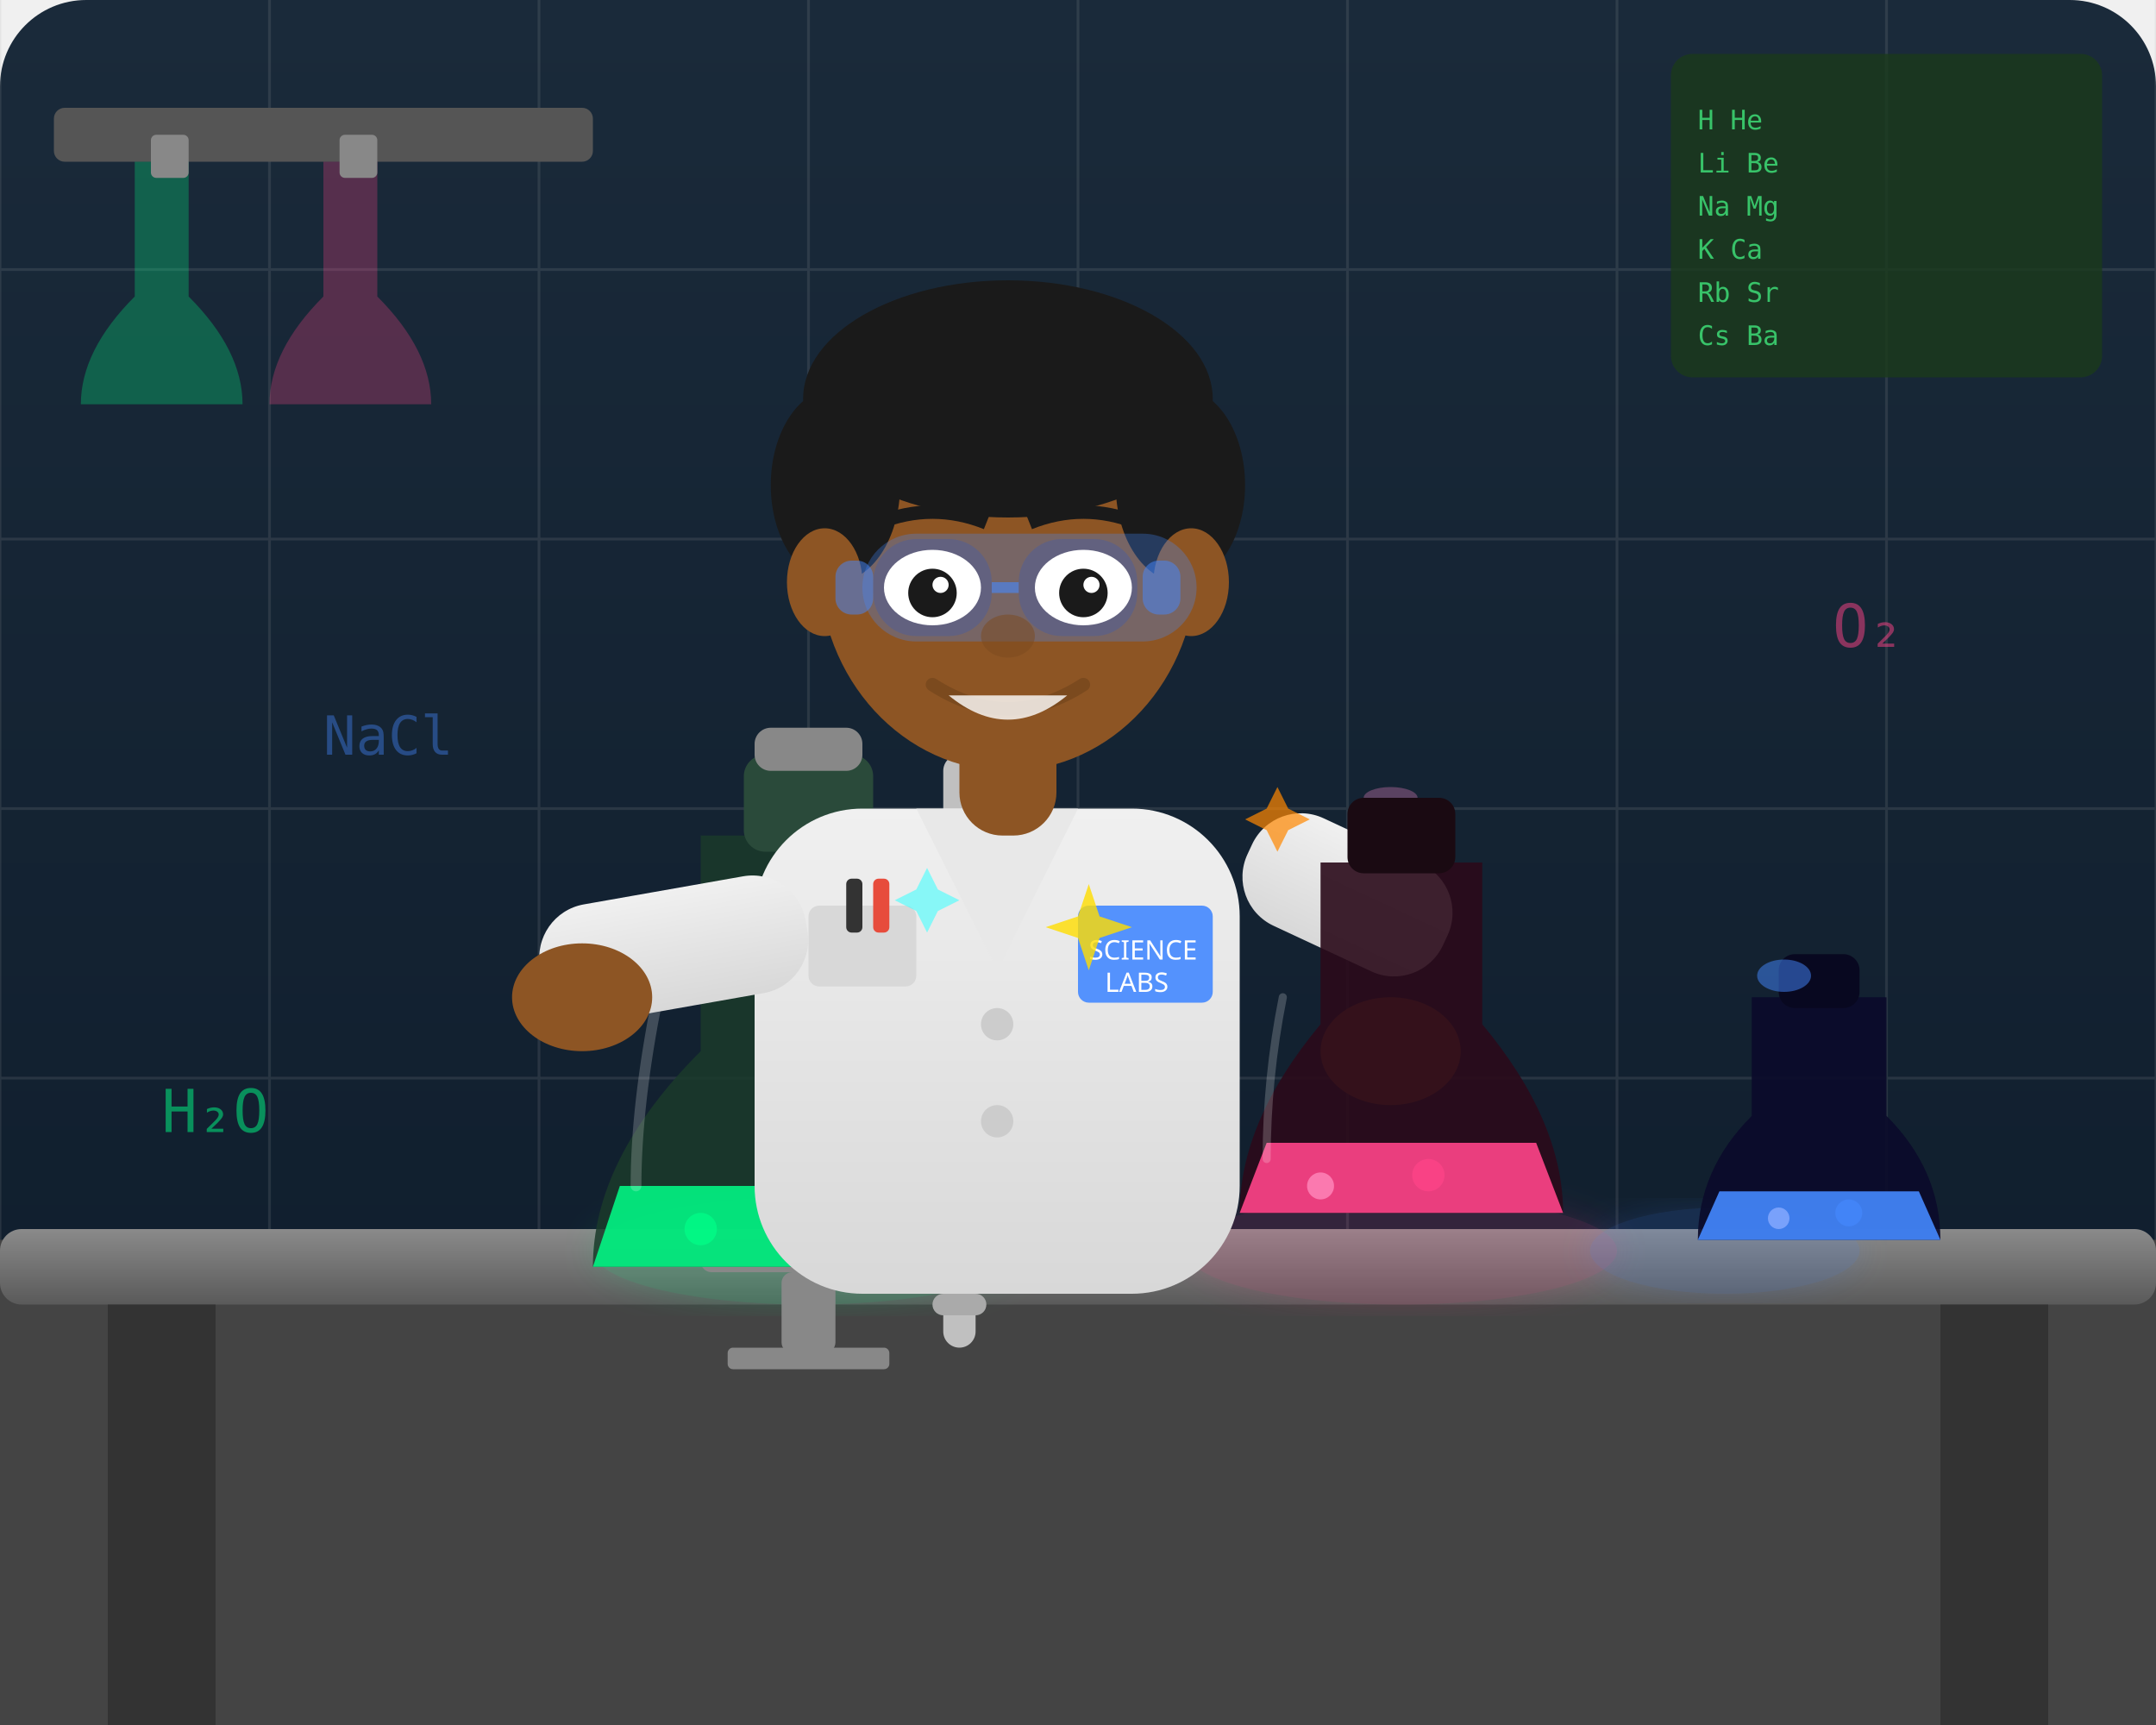
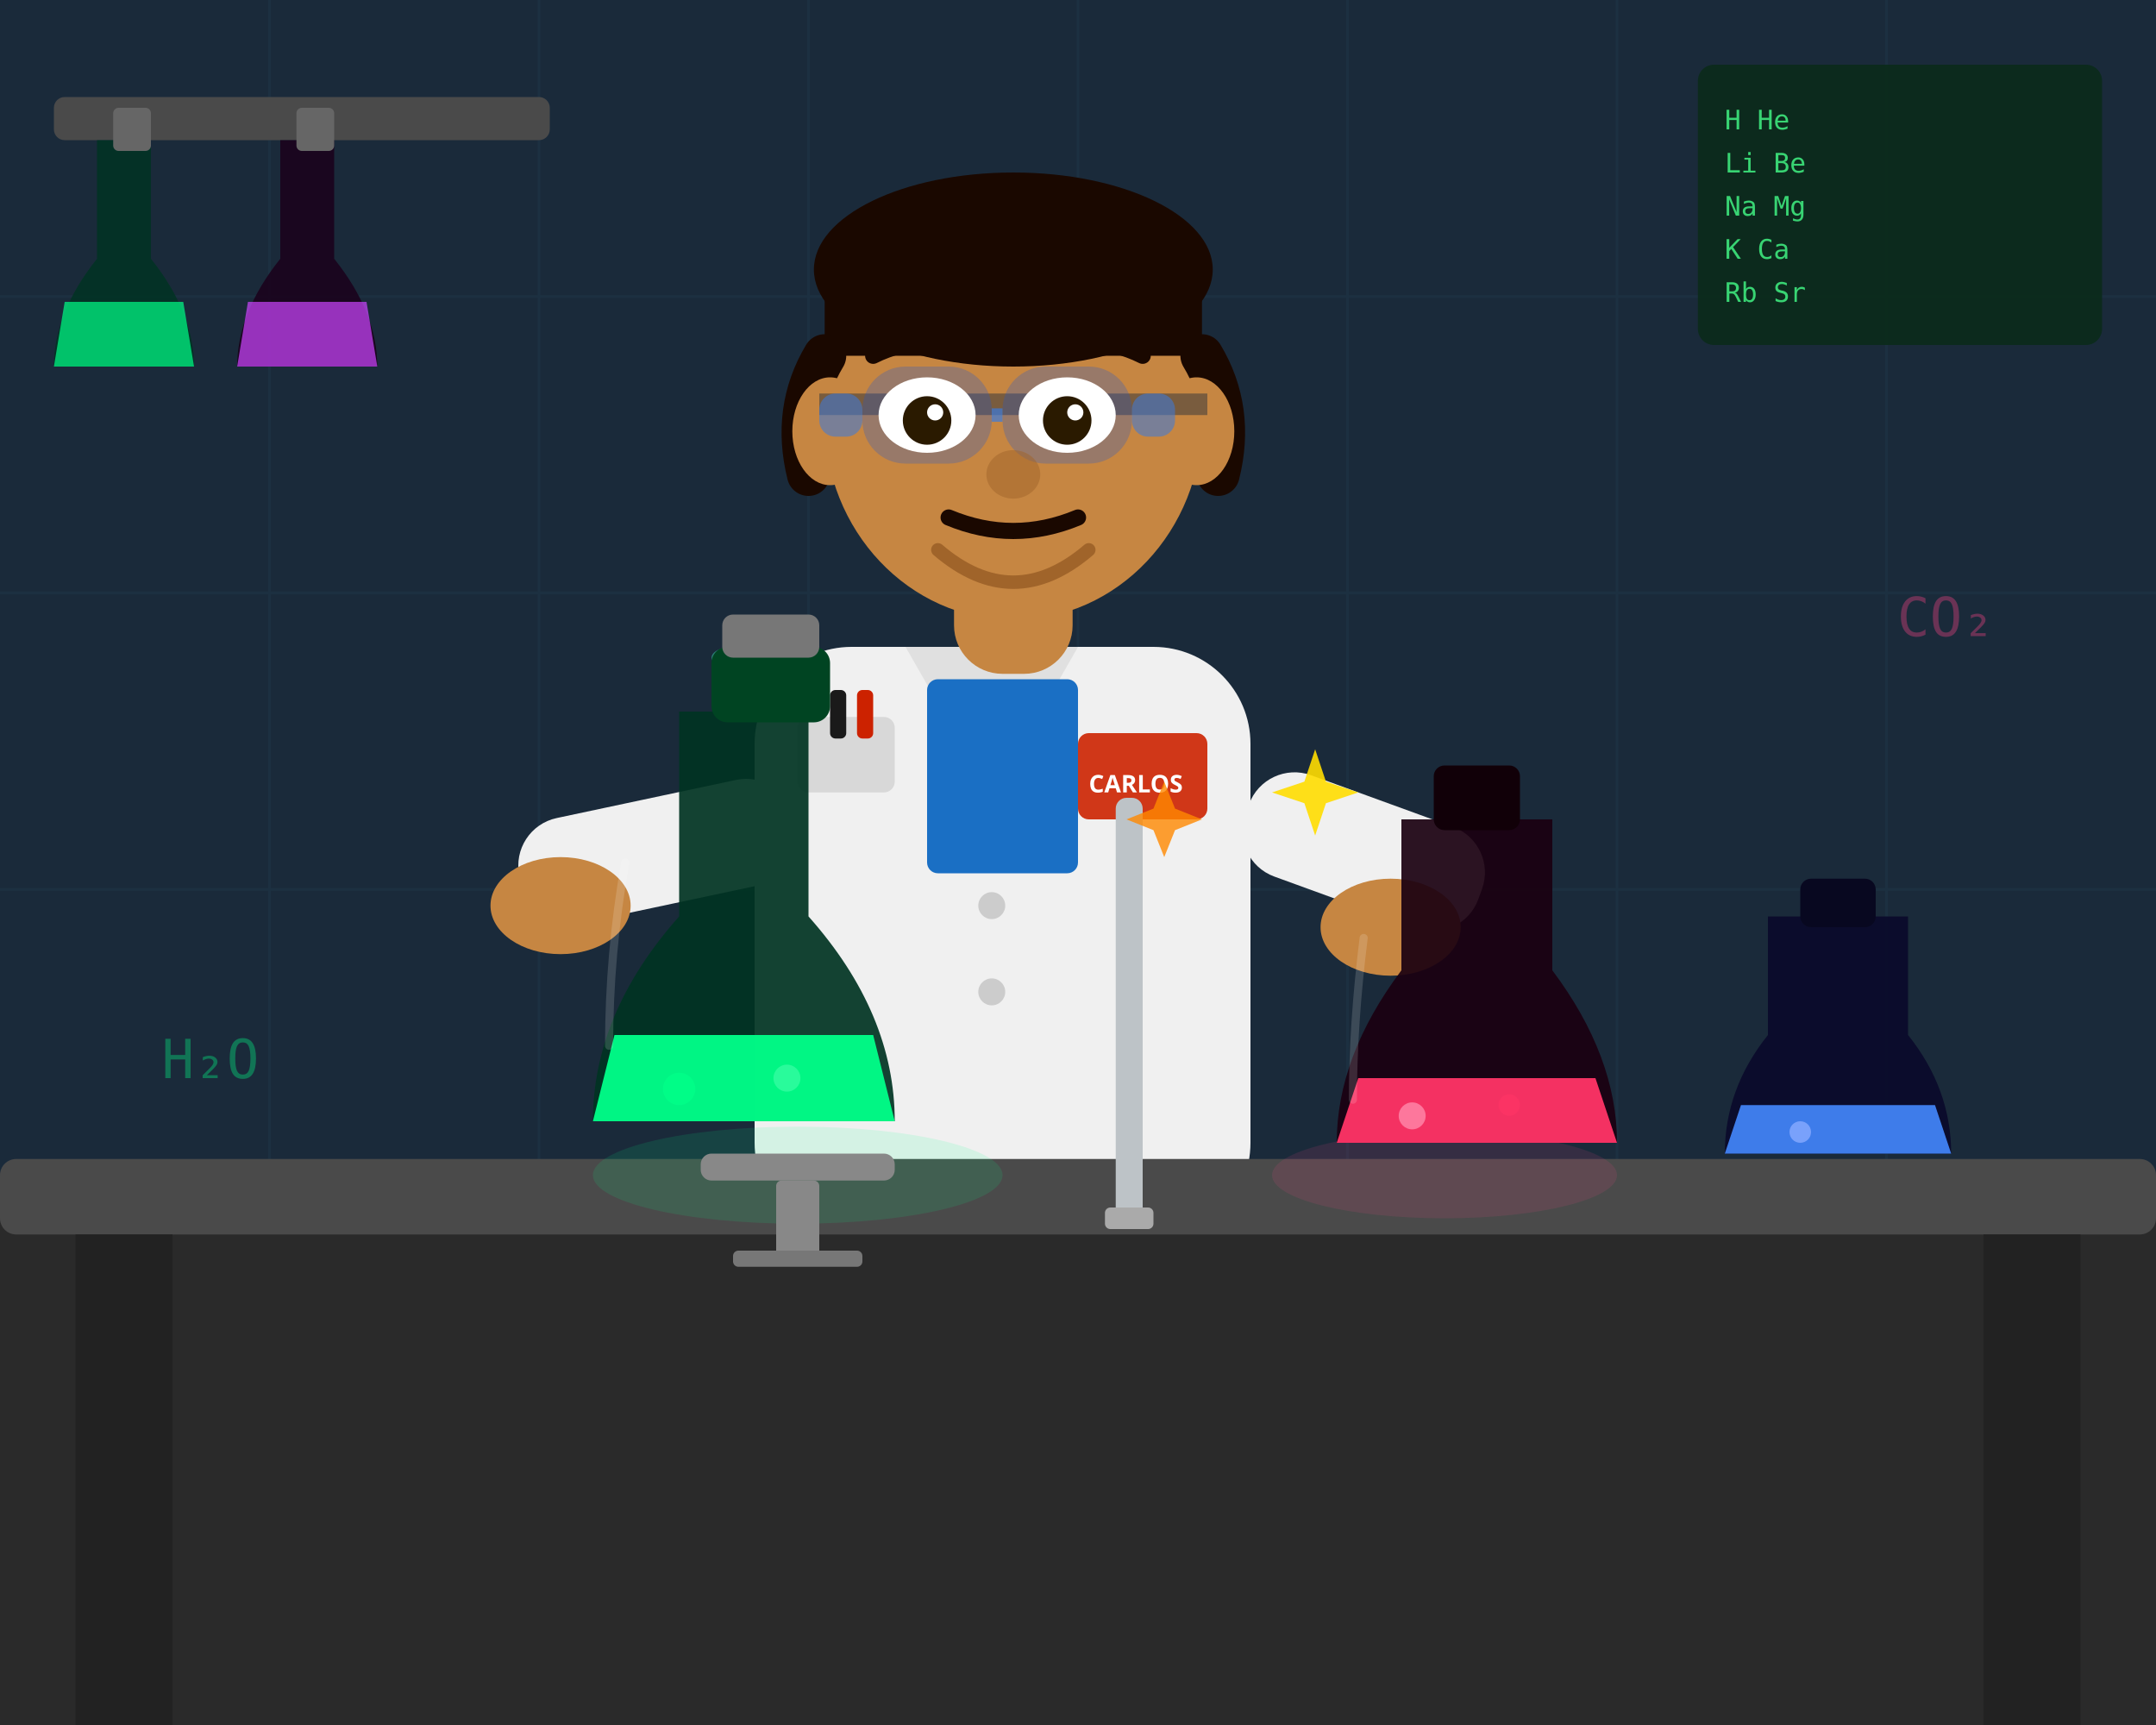
- <svg xmlns="http://www.w3.org/2000/svg" viewBox="0 0 400 320" style="width:100%;height:100%;display:block;">
-   <defs>
-     <linearGradient id="labGrad" x1="0" y1="0" x2="0" y2="1">
-       <stop offset="0%" stop-color="#1a2a3a" />
-       <stop offset="100%" stop-color="#0d1b2a" />
-     </linearGradient>
-     <linearGradient id="tableGrad" x1="0" y1="0" x2="0" y2="1">
-       <stop offset="0%" stop-color="#8a8a8a" />
-       <stop offset="100%" stop-color="#5a5a5a" />
-     </linearGradient>
-     <linearGradient id="coatGrad" x1="0" y1="0" x2="0" y2="1">
-       <stop offset="0%" stop-color="#f0f0f0" />
-       <stop offset="100%" stop-color="#d8d8d8" />
-     </linearGradient>
-     <radialGradient id="flaskGlow1" cx="50%" cy="50%" r="50%">
-       <stop offset="0%" stop-color="#00ff88" stop-opacity="0.9" />
-       <stop offset="100%" stop-color="#00cc66" stop-opacity="0.2" />
-     </radialGradient>
-     <radialGradient id="flaskGlow2" cx="50%" cy="50%" r="50%">
-       <stop offset="0%" stop-color="#ff4488" stop-opacity="0.9" />
-       <stop offset="100%" stop-color="#cc0055" stop-opacity="0.2" />
-     </radialGradient>
-     <radialGradient id="flaskGlow3" cx="50%" cy="50%" r="50%">
-       <stop offset="0%" stop-color="#4488ff" stop-opacity="0.9" />
-       <stop offset="100%" stop-color="#0044cc" stop-opacity="0.2" />
-     </radialGradient>
-     <filter id="glow">
-       <feGaussianBlur stdDeviation="3" result="blur" />
-       <feMerge>
-         <feMergeNode in="blur" />
-         <feMergeNode in="SourceGraphic" />
-       </feMerge>
-     </filter>
-     <style>
-       @keyframes stir {
-         0%, 100% { transform: rotate(-8deg) translateX(0); }
-         25% { transform: rotate(8deg) translateX(4px); }
-         50% { transform: rotate(-4deg) translateX(-2px); }
-         75% { transform: rotate(8deg) translateX(4px); }
-       }
-       @keyframes bubble-rise {
-         0% { cy: 280px; opacity: 0.9; r: 4px; }
-         100% { cy: 220px; opacity: 0; r: 2px; }
-       }
-       @keyframes color-shift-green {
-         0%, 100% { stop-color: #00ff88; }
-         33% { stop-color: #88ff00; }
-         66% { stop-color: #00ffcc; }
-       }
-       @keyframes color-shift-pink {
-         0%, 100% { stop-color: #ff4488; }
-         33% { stop-color: #ff8800; }
-         66% { stop-color: #aa00ff; }
-       }
-       @keyframes glow-pulse {
-         0%, 100% { opacity: 0.6; }
-         50% { opacity: 1; }
-       }
-       @keyframes smoke-rise {
-         0% { transform: translateY(0) scaleX(1); opacity: 0.7; }
-         100% { transform: translateY(-40px) scaleX(2); opacity: 0; }
-       }
-       @keyframes scientist-bob {
-         0%, 100% { transform: translateY(0); }
-         50% { transform: translateY(-2px); }
-       }
-       @keyframes head-tilt {
-         0%, 60%, 100% { transform: rotate(0deg); }
-         30% { transform: rotate(-5deg); }
-         70% { transform: rotate(5deg); }
-       }
-       @keyframes eye-blink {
-         0%, 92%, 100% { transform: scaleY(1); }
-         95%, 98% { transform: scaleY(0.05); }
-       }
-       @keyframes flask-shake {
-         0%, 80%, 100% { transform: rotate(0deg); }
-         82% { transform: rotate(-5deg); }
-         84% { transform: rotate(5deg); }
-         86% { transform: rotate(-4deg); }
-         88% { transform: rotate(4deg); }
-         90% { transform: rotate(0deg); }
-       }
-       @keyframes sparkle {
-         0%, 100% { opacity: 0; transform: scale(0); }
-         50% { opacity: 1; transform: scale(1); }
-       }
- 
-       .scientist-body { animation: scientist-bob 2.5s ease-in-out infinite; }
-       .stir-arm { animation: stir 1.2s ease-in-out infinite; transform-origin: 230px 160px; }
-       .head { animation: head-tilt 5s ease-in-out infinite; transform-origin: 180px 100px; }
-       .eyes-group { animation: eye-blink 4s ease-in-out infinite; }
-       .flask-main { animation: flask-shake 6s ease-in-out infinite; transform-origin: 260px 240px; }
-       .smoke1 { animation: smoke-rise 3s ease-out infinite; }
-       .smoke2 { animation: smoke-rise 3s ease-out infinite 1s; }
-       .smoke3 { animation: smoke-rise 3s ease-out infinite 2s; }
-       .glow1 { animation: glow-pulse 1.5s ease-in-out infinite; }
-       .glow2 { animation: glow-pulse 1.5s ease-in-out infinite 0.5s; }
-       .glow3 { animation: glow-pulse 1.5s ease-in-out infinite 1s; }
-       .sparkle1 { animation: sparkle 2s ease-in-out infinite; }
-       .sparkle2 { animation: sparkle 2s ease-in-out infinite 0.7s; }
-       .sparkle3 { animation: sparkle 2s ease-in-out infinite 1.4s; }
-     </style>
-   </defs>
-   <rect width="400" height="320" fill="url(#labGrad)" rx="16" />
-   <g opacity="0.15" stroke="#aaa" stroke-width="0.5" fill="none">
-     <line x1="0" y1="0" x2="0" y2="260" />
-     <line x1="50" y1="0" x2="50" y2="260" />
-     <line x1="100" y1="0" x2="100" y2="260" />
-     <line x1="150" y1="0" x2="150" y2="260" />
-     <line x1="200" y1="0" x2="200" y2="260" />
-     <line x1="250" y1="0" x2="250" y2="260" />
-     <line x1="300" y1="0" x2="300" y2="260" />
-     <line x1="350" y1="0" x2="350" y2="260" />
-     <line x1="400" y1="0" x2="400" y2="260" />
-     <line x1="0" y1="50" x2="400" y2="50" />
-     <line x1="0" y1="100" x2="400" y2="100" />
-     <line x1="0" y1="150" x2="400" y2="150" />
-     <line x1="0" y1="200" x2="400" y2="200" />
+ <svg xmlns="http://www.w3.org/2000/svg" viewBox="0 0 400 320" style="width:100%;height:100%;display:block;" role="img">
+   <style>
+ @keyframes bob{0%,100%{transform:translateY(0)}50%{transform:translateY(-2px)}}
+ @keyframes blink{0%,92%,100%{transform:scaleY(1)}95%,97%{transform:scaleY(0.05)}}
+ @keyframes glow-g{0%,100%{opacity:0.7}50%{opacity:1}}
+ @keyframes glow-p{0%,100%{opacity:0.7}50%{opacity:1}}
+ @keyframes sparkle{0%,100%{opacity:0;transform:scale(0)}50%{opacity:1;transform:scale(1)}}
+ @keyframes smoke{0%{transform:translateY(0) scale(1);opacity:0.6}100%{transform:translateY(-28px) scale(2);opacity:0}}
+ @keyframes stir{0%,100%{transform:rotate(-8deg)}50%{transform:rotate(8deg)}}
+ .bob{animation:bob 2.8s ease-in-out infinite}
+ .blink{animation:blink 4.5s ease-in-out infinite;transform-origin:center}
+ .gg{animation:glow-g 1.6s ease-in-out infinite}
+ .gp{animation:glow-p 1.6s ease-in-out infinite 0.8s}
+ .sp1{animation:sparkle 2s ease-in-out infinite}
+ .sp2{animation:sparkle 2s ease-in-out infinite 0.7s}
+ .sm1{animation:smoke 2.5s ease-out infinite}
+ .sm2{animation:smoke 2.5s ease-out infinite 1s}
+ .stir{animation:stir 1.1s ease-in-out infinite;transform-origin:210px 190px}
+ </style>
+   <rect width="400" height="320" fill="#0d1b2a" />
+   <rect width="400" height="220" fill="#1a2a3a" />
+   <g stroke="#1e3a4a" stroke-width="0.5" fill="none" opacity="0.4">
+     <line x1="0" y1="55" x2="400" y2="55" />
+     <line x1="0" y1="110" x2="400" y2="110" />
+     <line x1="0" y1="165" x2="400" y2="165" />
+     <line x1="50" y1="0" x2="50" y2="220" />
+     <line x1="100" y1="0" x2="100" y2="220" />
+     <line x1="150" y1="0" x2="150" y2="220" />
+     <line x1="200" y1="0" x2="200" y2="220" />
+     <line x1="250" y1="0" x2="250" y2="220" />
+     <line x1="300" y1="0" x2="300" y2="220" />
+     <line x1="350" y1="0" x2="350" y2="220" />
  </g>
-   <rect x="10" y="20" width="100" height="10" fill="#555" rx="2" />
-   <path d="M 25 30 L 25 55 Q 15 65 15 75 L 45 75 Q 45 65 35 55 L 35 30 Z" fill="#00ff8844" />
-   <rect x="28" y="25" width="7" height="8" fill="#888" rx="1" />
-   <path d="M 60 30 L 60 55 Q 50 65 50 75 L 80 75 Q 80 65 70 55 L 70 30 Z" fill="#ff448844" />
-   <rect x="63" y="25" width="7" height="8" fill="#888" rx="1" />
-   <rect x="310" y="10" width="80" height="60" fill="#1a3a1a" rx="4" opacity="0.8" />
-   <text x="315" y="24" font-family="monospace" font-size="5" fill="#44ff88" opacity="0.7">H  He</text>
-   <text x="315" y="32" font-family="monospace" font-size="5" fill="#44ff88" opacity="0.7">Li Be</text>
-   <text x="315" y="40" font-family="monospace" font-size="5" fill="#44ff88" opacity="0.7">Na Mg</text>
-   <text x="315" y="48" font-family="monospace" font-size="5" fill="#44ff88" opacity="0.7">K  Ca</text>
-   <text x="315" y="56" font-family="monospace" font-size="5" fill="#44ff88" opacity="0.7">Rb Sr</text>
-   <text x="315" y="64" font-family="monospace" font-size="5" fill="#44ff88" opacity="0.7">Cs Ba</text>
-   <rect x="0" y="230" width="400" height="90" fill="#444" rx="0" />
-   <rect x="0" y="228" width="400" height="14" fill="url(#tableGrad)" rx="4" />
-   <rect x="20" y="242" width="20" height="80" fill="#333" />
-   <rect x="360" y="242" width="20" height="80" fill="#333" />
-   <ellipse cx="150" cy="232" rx="40" ry="10" fill="#00ff88" opacity="0.15" class="glow1" filter="url(#glow)" />
-   <ellipse cx="260" cy="232" rx="40" ry="10" fill="#ff4488" opacity="0.15" class="glow2" filter="url(#glow)" />
-   <ellipse cx="320" cy="232" rx="25" ry="8" fill="#4488ff" opacity="0.15" class="glow3" filter="url(#glow)" />
-   <g transform="translate(110, 155)">
-     <rect x="20" y="75" width="40" height="6" fill="#888" rx="2" />
-     <rect x="35" y="81" width="10" height="15" fill="#888" rx="2" />
-     <rect x="25" y="95" width="30" height="4" fill="#888" rx="1" />
-     <path d="M 20 0 L 20 40 Q 0 60 0 80 L 80 80 Q 80 60 60 40 L 60 0 Z" fill="#1a3a2a" opacity="0.85" />
-     <path d="M 5 65 Q 0 80 0 80 L 80 80 Q 80 80 75 65 Z" fill="#00ff88" opacity="0.85" class="glow1" />
-     <circle cx="20" cy="73" r="3" fill="#00ff88" opacity="0.7">
-       <animate attributeName="cy" from="78" to="60" dur="2s" repeatCount="indefinite" />
-       <animate attributeName="opacity" from="0.7" to="0" dur="2s" repeatCount="indefinite" />
+   <rect x="315" y="12" width="75" height="52" fill="#0a2a1a" rx="3" opacity="0.9" />
+   <text x="320" y="24" font-family="monospace" font-size="5" fill="#44ff88" opacity="0.8">H    He</text>
+   <text x="320" y="32" font-family="monospace" font-size="5" fill="#44ff88" opacity="0.8">Li  Be</text>
+   <text x="320" y="40" font-family="monospace" font-size="5" fill="#44ff88" opacity="0.8">Na  Mg</text>
+   <text x="320" y="48" font-family="monospace" font-size="5" fill="#44ff88" opacity="0.8">K   Ca</text>
+   <text x="320" y="56" font-family="monospace" font-size="5" fill="#44ff88" opacity="0.8">Rb  Sr</text>
+   <rect x="10" y="18" width="92" height="8" fill="#4a4a4a" rx="2" />
+   <path d="M18 26L18 48Q10 58 10 68L36 68Q36 58 28 48L28 26Z" fill="#003322" opacity="0.85" />
+   <path d="M12 56Q10 68 10 68L36 68Q36 68 34 56Z" fill="#00ff88" opacity="0.7" class="gg" />
+   <rect x="21" y="20" width="7" height="8" fill="#666" rx="1" />
+   <path d="M52 26L52 48Q44 58 44 68L70 68Q70 58 62 48L62 26Z" fill="#1a001a" opacity="0.85" />
+   <path d="M46 56Q44 68 44 68L70 68Q70 68 68 56Z" fill="#cc44ff" opacity="0.7" class="gp" />
+   <rect x="55" y="20" width="7" height="8" fill="#666" rx="1" />
+   <g class="bob">
+     <rect x="140" y="120" width="92" height="110" rx="18" fill="#f0f0f0" />
+     <path d="M168 120L184 148L200 120" fill="#e0e0e0" />
+     <rect x="172" y="126" width="28" height="36" fill="#1a6fc4" rx="2" />
+     <rect x="200" y="136" width="24" height="16" rx="2" fill="#cc2200" opacity="0.9" />
+     <text x="202" y="147" font-family="sans-serif" font-size="4.5" fill="white" font-weight="bold">CARLOS</text>
+     <rect x="148" y="133" width="18" height="14" rx="2" fill="#d8d8d8" />
+     <rect x="154" y="128" width="3" height="9" rx="1" fill="#1a1a1a" />
+     <rect x="159" y="128" width="3" height="9" rx="1" fill="#cc2200" />
+     <circle cx="184" cy="168" r="2.5" fill="#ccc" />
+     <circle cx="184" cy="184" r="2.5" fill="#ccc" />
+     <rect x="96" y="148" width="52" height="20" rx="9" fill="#f0f0f0" transform="rotate(-12,122,158)" />
+     <ellipse cx="104" cy="168" rx="13" ry="9" fill="#C68642" />
+     <rect x="230" y="148" width="46" height="20" rx="9" fill="#f0f0f0" transform="rotate(20,253,158)" />
+     <ellipse cx="258" cy="172" rx="13" ry="9" fill="#C68642" />
+     <rect x="177" y="95" width="22" height="30" rx="9" fill="#C68642" />
+     <ellipse cx="188" cy="78" rx="35" ry="37" fill="#C68642" />
+     <ellipse cx="188" cy="50" rx="37" ry="18" fill="#1a0800" />
+     <rect x="153" y="52" width="70" height="14" fill="#1a0800" />
+     <path d="M153 66 Q147 76 150 88" stroke="#1a0800" stroke-width="8" fill="none" stroke-linecap="round" />
+     <path d="M223 66 Q229 76 226 88" stroke="#1a0800" stroke-width="8" fill="none" stroke-linecap="round" />
+     <ellipse cx="154" cy="80" rx="7" ry="10" fill="#C68642" />
+     <ellipse cx="222" cy="80" rx="7" ry="10" fill="#C68642" />
+     <rect x="152" y="73" width="72" height="4" fill="#3a3a3a" opacity="0.55" />
+     <rect x="160" y="68" width="24" height="18" rx="8" fill="#2255cc" opacity="0.28" />
+     <rect x="186" y="68" width="24" height="18" rx="8" fill="#2255cc" opacity="0.28" />
+     <path d="M184 77L186 77" stroke="#3a7add" stroke-width="2.5" opacity="0.7" />
+     <rect x="152" y="73" width="8" height="8" rx="3" fill="#3a7add" opacity="0.55" />
+     <rect x="210" y="73" width="8" height="8" rx="3" fill="#3a7add" opacity="0.55" />
+     <g class="blink">
+       <ellipse cx="172" cy="77" rx="9" ry="7" fill="white" />
+       <ellipse cx="198" cy="77" rx="9" ry="7" fill="white" />
+       <ellipse cx="172" cy="78" rx="4.5" ry="4.5" fill="#2a1a00" />
+       <ellipse cx="198" cy="78" rx="4.5" ry="4.5" fill="#2a1a00" />
+       <ellipse cx="173.5" cy="76.5" rx="1.5" ry="1.5" fill="white" />
+       <ellipse cx="199.5" cy="76.5" rx="1.5" ry="1.5" fill="white" />
+     </g>
+     <path d="M162 66 Q172 61 183 66" stroke="#1a0800" stroke-width="3" fill="none" stroke-linecap="round" />
+     <path d="M191 66 Q202 61 212 66" stroke="#1a0800" stroke-width="3" fill="none" stroke-linecap="round" />
+     <ellipse cx="188" cy="88" rx="5" ry="4.5" fill="#A0642A" opacity="0.5" />
+     <path d="M176 96 Q188 101 200 96" stroke="#1a0800" stroke-width="3" fill="none" stroke-linecap="round" />
+     <path d="M174 102 Q188 114 202 102" stroke="#A0642A" stroke-width="2.5" fill="none" stroke-linecap="round" />
+   </g>
+   <rect x="0" y="218" width="400" height="102" fill="#2a2a2a" />
+   <rect x="0" y="215" width="400" height="14" fill="#4a4a4a" rx="3" />
+   <rect x="14" y="229" width="18" height="91" fill="#222" />
+   <rect x="368" y="229" width="18" height="91" fill="#222" />
+   <ellipse cx="148" cy="218" rx="38" ry="9" fill="#00ff88" opacity="0.12" class="gg" />
+   <ellipse cx="268" cy="218" rx="32" ry="8" fill="#ff4488" opacity="0.12" class="gp" />
+   <g transform="translate(108,132)">
+     <rect x="22" y="82" width="36" height="5" fill="#888" rx="2" />
+     <rect x="36" y="87" width="8" height="14" fill="#888" rx="1" />
+     <rect x="28" y="100" width="24" height="3" fill="#777" rx="1" />
+     <path d="M18 0L18 38Q2 56 2 76L58 76Q58 56 42 38L42 0Z" fill="#003322" opacity="0.92" />
+     <path d="M6 60Q2 76 2 76L58 76Q58 76 54 60Z" fill="#00ff88" opacity="0.95" class="gg" />
+     <circle cx="18" cy="70" r="3" fill="#00ff88" opacity="0.8">
+       <animate attributeName="cy" from="74" to="54" dur="2s" repeatCount="indefinite" />
+       <animate attributeName="opacity" from="0.8" to="0" dur="2s" repeatCount="indefinite" />
    </circle>
-     <circle cx="45" cy="70" r="4" fill="#00ff88" opacity="0.6">
-       <animate attributeName="cy" from="78" to="55" dur="2.5s" repeatCount="indefinite" begin="0.5s" />
-       <animate attributeName="opacity" from="0.6" to="0" dur="2.5s" repeatCount="indefinite" begin="0.5s" />
+     <circle cx="38" cy="68" r="2.5" fill="#44ffaa" opacity="0.6">
+       <animate attributeName="cy" from="74" to="50" dur="2.5s" repeatCount="indefinite" begin="0.6s" />
+       <animate attributeName="opacity" from="0.6" to="0" dur="2.5s" repeatCount="indefinite" begin="0.6s" />
    </circle>
-     <circle cx="62" cy="75" r="2" fill="#88ffaa" opacity="0.8">
-       <animate attributeName="cy" from="78" to="62" dur="1.8s" repeatCount="indefinite" begin="1s" />
-       <animate attributeName="opacity" from="0.8" to="0" dur="1.8s" repeatCount="indefinite" begin="1s" />
+     <ellipse cx="30" cy="-4" rx="6" ry="3" fill="#00ff88" opacity="0.55" class="sm1" />
+     <ellipse cx="28" cy="-10" rx="4" ry="2" fill="#44ffcc" opacity="0.38" class="sm2" />
+     <rect x="24" y="-12" width="22" height="14" fill="#004422" rx="3" />
+     <rect x="26" y="-18" width="18" height="8" fill="#777" rx="2" />
+     <path d="M8 28Q5 45 5 62" stroke="white" stroke-width="1.5" fill="none" opacity="0.15" stroke-linecap="round" />
+   </g>
+   <g class="stir">
+     <rect x="207" y="148" width="5" height="80" rx="2" fill="#bdc3c7" />
+     <rect x="205" y="224" width="9" height="4" rx="1" fill="#aaa" />
+   </g>
+   <g transform="translate(248,152)">
+     <path d="M12 0L12 28Q0 44 0 60L52 60Q52 44 40 28L40 0Z" fill="#1a0010" opacity="0.92" />
+     <path d="M4 48Q0 60 0 60L52 60Q52 60 48 48Z" fill="#ff3366" opacity="0.95" class="gp" />
+     <circle cx="14" cy="55" r="2.5" fill="#ff88aa" opacity="0.8">
+       <animate attributeName="cy" from="58" to="44" dur="1.8s" repeatCount="indefinite" />
+       <animate attributeName="opacity" from="0.8" to="0" dur="1.8s" repeatCount="indefinite" />
    </circle>
-     <ellipse cx="40" cy="-5" rx="8" ry="4" fill="#00ff88" opacity="0.4" class="smoke1" />
-     <ellipse cx="35" cy="-10" rx="6" ry="3" fill="#44ffaa" opacity="0.3" class="smoke2" />
-     <ellipse cx="45" cy="-15" rx="5" ry="3" fill="#00ffcc" opacity="0.2" class="smoke3" />
-     <rect x="28" y="-15" width="24" height="18" fill="#2a4a3a" rx="4" />
-     <rect x="30" y="-20" width="20" height="8" fill="#888" rx="3" />
-     <path d="M 12 30 Q 8 50 8 65" stroke="white" stroke-width="2" fill="none" opacity="0.2" stroke-linecap="round" />
+     <circle cx="32" cy="53" r="2" fill="#ff3366" opacity="0.6">
+       <animate attributeName="cy" from="58" to="42" dur="2.2s" repeatCount="indefinite" begin="0.4s" />
+       <animate attributeName="opacity" from="0.6" to="0" dur="2.2s" repeatCount="indefinite" begin="0.4s" />
+     </circle>
+     <ellipse cx="26" cy="-3" rx="5" ry="2.5" fill="#ff3366" opacity="0.55" class="sm1" />
+     <rect x="18" y="-10" width="16" height="12" fill="#110008" rx="2" />
+     <path d="M5 22Q3 38 3 52" stroke="white" stroke-width="1.5" fill="none" opacity="0.15" stroke-linecap="round" />
  </g>
-   <g class="stir-arm">
-     <rect x="175" y="140" width="6" height="110" rx="3" fill="#c0c0c0" />
-     <rect x="173" y="240" width="10" height="4" rx="2" fill="#aaa" />
-   </g>
-   <g class="scientist-body" transform="translate(0, 0)">
-     <rect x="140" y="150" width="90" height="90" rx="20" fill="url(#coatGrad)" />
-     <path d="M 170 150 L 185 180 L 200 150" fill="#e8e8e8" />
-     <circle cx="185" cy="190" r="3" fill="#ccc" />
-     <circle cx="185" cy="208" r="3" fill="#ccc" />
-     <rect x="200" y="168" width="25" height="18" rx="2" fill="#4488ff" opacity="0.9" />
-     <text x="202" y="178" font-family="sans-serif" font-size="5" fill="white">SCIENCE</text>
-     <text x="205" y="184" font-family="sans-serif" font-size="5" fill="white">LABS</text>
-     <rect x="150" y="168" width="20" height="15" rx="2" fill="#d8d8d8" />
-     <rect x="157" y="163" width="3" height="10" rx="1" fill="#333" />
-     <rect x="162" y="163" width="3" height="10" rx="1" fill="#e74c3c" />
-     <rect x="178" y="125" width="18" height="30" rx="8" fill="#8D5524" />
-     <g class="head">
-       <ellipse cx="187" cy="105" rx="35" ry="38" fill="#8D5524" />
-       <ellipse cx="187" cy="74" rx="38" ry="22" fill="#1a1a1a" />
-       <ellipse cx="155" cy="90" rx="12" ry="18" fill="#1a1a1a" />
-       <ellipse cx="219" cy="90" rx="12" ry="18" fill="#1a1a1a" />
-       <ellipse cx="153" cy="108" rx="7" ry="10" fill="#8D5524" />
-       <ellipse cx="221" cy="108" rx="7" ry="10" fill="#8D5524" />
-       <g class="eyes-group">
-         <rect x="160" y="99" width="62" height="20" rx="10" fill="#4488ff" opacity="0.3" />
-         <rect x="162" y="100" width="22" height="18" rx="8" fill="#2255cc" opacity="0.25" />
-         <rect x="189" y="100" width="22" height="18" rx="8" fill="#2255cc" opacity="0.25" />
-         <path d="M 184 109 L 189 109" stroke="#4488ff" stroke-width="2" opacity="0.6" />
-         <rect x="155" y="104" width="7" height="10" rx="3" fill="#4488ff" opacity="0.5" />
-         <rect x="212" y="104" width="7" height="10" rx="3" fill="#4488ff" opacity="0.5" />
-         <ellipse cx="173" cy="109" rx="9" ry="7" fill="white" />
-         <ellipse cx="201" cy="109" rx="9" ry="7" fill="white" />
-         <ellipse cx="173" cy="110" rx="4.5" ry="4.5" fill="#1a1a1a" />
-         <ellipse cx="201" cy="110" rx="4.5" ry="4.5" fill="#1a1a1a" />
-         <ellipse cx="174.5" cy="108.5" rx="1.5" ry="1.5" fill="white" />
-         <ellipse cx="202.5" cy="108.5" rx="1.5" ry="1.5" fill="white" />
-       </g>
-       <path d="M 163 97 Q 173 93 183 97" stroke="#1a1a1a" stroke-width="2.5" fill="none" />
-       <path d="M 191 97 Q 201 93 211 97" stroke="#1a1a1a" stroke-width="2.5" fill="none" />
-       <ellipse cx="187" cy="118" rx="5" ry="4" fill="#7B4A1E" opacity="0.5" />
-       <path d="M 173 127 Q 187 136 201 127" stroke="#7B4A1E" stroke-width="2.5" fill="none" stroke-linecap="round" />
-       <path d="M 176 129 Q 187 138 198 129" fill="white" opacity="0.8" />
-     </g>
-     <rect x="230" y="155" width="40" height="22" rx="10" fill="url(#coatGrad)" transform="rotate(25, 250, 166)" />
-     <ellipse cx="258" cy="195" rx="13" ry="10" fill="#8D5524" />
-     <rect x="100" y="165" width="50" height="22" rx="10" fill="url(#coatGrad)" transform="rotate(-10, 125, 176)" />
-     <ellipse cx="108" cy="185" rx="13" ry="10" fill="#8D5524" />
-   </g>
-   <g transform="translate(230, 160)" class="flask-main">
-     <path d="M 15 0 L 15 30 Q 0 48 0 65 L 60 65 Q 60 48 45 30 L 45 0 Z" fill="#2a0a1a" opacity="0.9" />
-     <path d="M 5 52 Q 0 65 0 65 L 60 65 Q 60 65 55 52 Z" fill="#ff4488" opacity="0.9" class="glow2" />
-     <circle cx="15" cy="60" r="2.5" fill="#ff88bb" opacity="0.8">
-       <animate attributeName="cy" from="64" to="50" dur="1.5s" repeatCount="indefinite" />
-       <animate attributeName="opacity" from="0.8" to="0" dur="1.5s" repeatCount="indefinite" />
-     </circle>
-     <circle cx="35" cy="58" r="3" fill="#ff4488" opacity="0.7">
-       <animate attributeName="cy" from="64" to="48" dur="2s" repeatCount="indefinite" begin="0.3s" />
-       <animate attributeName="opacity" from="0.7" to="0" dur="2s" repeatCount="indefinite" begin="0.3s" />
-     </circle>
-     <ellipse cx="30" cy="-5" rx="6" ry="3" fill="#ff4488" opacity="0.4" class="smoke2" />
-     <ellipse cx="28" cy="-12" rx="5" ry="2" fill="#ff88cc" opacity="0.3" class="smoke3" />
-     <rect x="20" y="-12" width="20" height="14" fill="#1a0a12" rx="3" />
-     <path d="M 8 25 Q 5 40 5 55" stroke="white" stroke-width="1.5" fill="none" opacity="0.2" stroke-linecap="round" />
-   </g>
-   <g transform="translate(315, 185)">
-     <path d="M 10 0 L 10 22 Q 0 32 0 45 L 45 45 Q 45 32 35 22 L 35 0 Z" fill="#0a0a2a" opacity="0.9" />
-     <path d="M 4 36 Q 0 45 0 45 L 45 45 Q 45 45 41 36 Z" fill="#4488ff" opacity="0.9" class="glow3" />
-     <circle cx="15" cy="41" r="2" fill="#88aaff" opacity="0.8">
-       <animate attributeName="cy" from="44" to="34" dur="2.2s" repeatCount="indefinite" begin="0.8s" />
+   <g transform="translate(320,170)">
+     <path d="M8 0L8 22Q0 32 0 44L42 44Q42 32 34 22L34 0Z" fill="#0a0a2a" opacity="0.92" />
+     <path d="M3 35Q0 44 0 44L42 44Q42 44 39 35Z" fill="#4488ff" opacity="0.9" class="gg" />
+     <circle cx="14" cy="40" r="2" fill="#88aaff" opacity="0.8">
+       <animate attributeName="cy" from="43" to="32" dur="2.2s" repeatCount="indefinite" begin="0.8s" />
      <animate attributeName="opacity" from="0.8" to="0" dur="2.2s" repeatCount="indefinite" begin="0.8s" />
    </circle>
-     <circle cx="28" cy="40" r="2.5" fill="#4488ff" opacity="0.6">
-       <animate attributeName="cy" from="44" to="32" dur="1.6s" repeatCount="indefinite" begin="1.5s" />
-       <animate attributeName="opacity" from="0.6" to="0" dur="1.6s" repeatCount="indefinite" begin="1.5s" />
-     </circle>
-     <rect x="15" y="-8" width="15" height="10" fill="#080820" rx="3" />
-     <ellipse cx="16" cy="-4" rx="5" ry="3" fill="#4488ff" opacity="0.5" class="smoke1" />
+     <rect x="14" y="-7" width="14" height="9" fill="#080820" rx="2" />
  </g>
-   <text x="30" y="210" font-family="monospace" font-size="11" fill="#00ff88" opacity="0.5" class="sparkle1">H₂O</text>
-   <text x="340" y="120" font-family="monospace" font-size="11" fill="#ff4488" opacity="0.5" class="sparkle2">O₂</text>
-   <text x="60" y="140" font-family="monospace" font-size="10" fill="#4488ff" opacity="0.4" class="sparkle3">NaCl</text>
-   <g class="sparkle1">
-     <path d="M 200 170 L 202 164 L 204 170 L 210 172 L 204 174 L 202 180 L 200 174 L 194 172 Z" fill="#ffdd00" opacity="0.8" />
+   <g class="sp1">
+     <path d="M242 145L244 139L246 145L252 147L246 149L244 155L242 149L236 147Z" fill="#ffdd00" opacity="0.9" />
  </g>
-   <g class="sparkle2">
-     <path d="M 235 150 L 237 146 L 239 150 L 243 152 L 239 154 L 237 158 L 235 154 L 231 152 Z" fill="#ff8800" opacity="0.7" />
+   <g class="sp2">
+     <path d="M214 150L216 145L218 150L223 152L218 154L216 159L214 154L209 152Z" fill="#ff8800" opacity="0.8" />
  </g>
-   <g class="sparkle3">
-     <path d="M 170 165 L 172 161 L 174 165 L 178 167 L 174 169 L 172 173 L 170 169 L 166 167 Z" fill="#44ffff" opacity="0.6" />
-   </g>
+   <text x="30" y="200" font-family="monospace" font-size="10" fill="#00ff88" opacity="0.35" class="sp1">H₂O</text>
+   <text x="352" y="118" font-family="monospace" font-size="10" fill="#ff4488" opacity="0.35" class="sp2">CO₂</text>
</svg>
